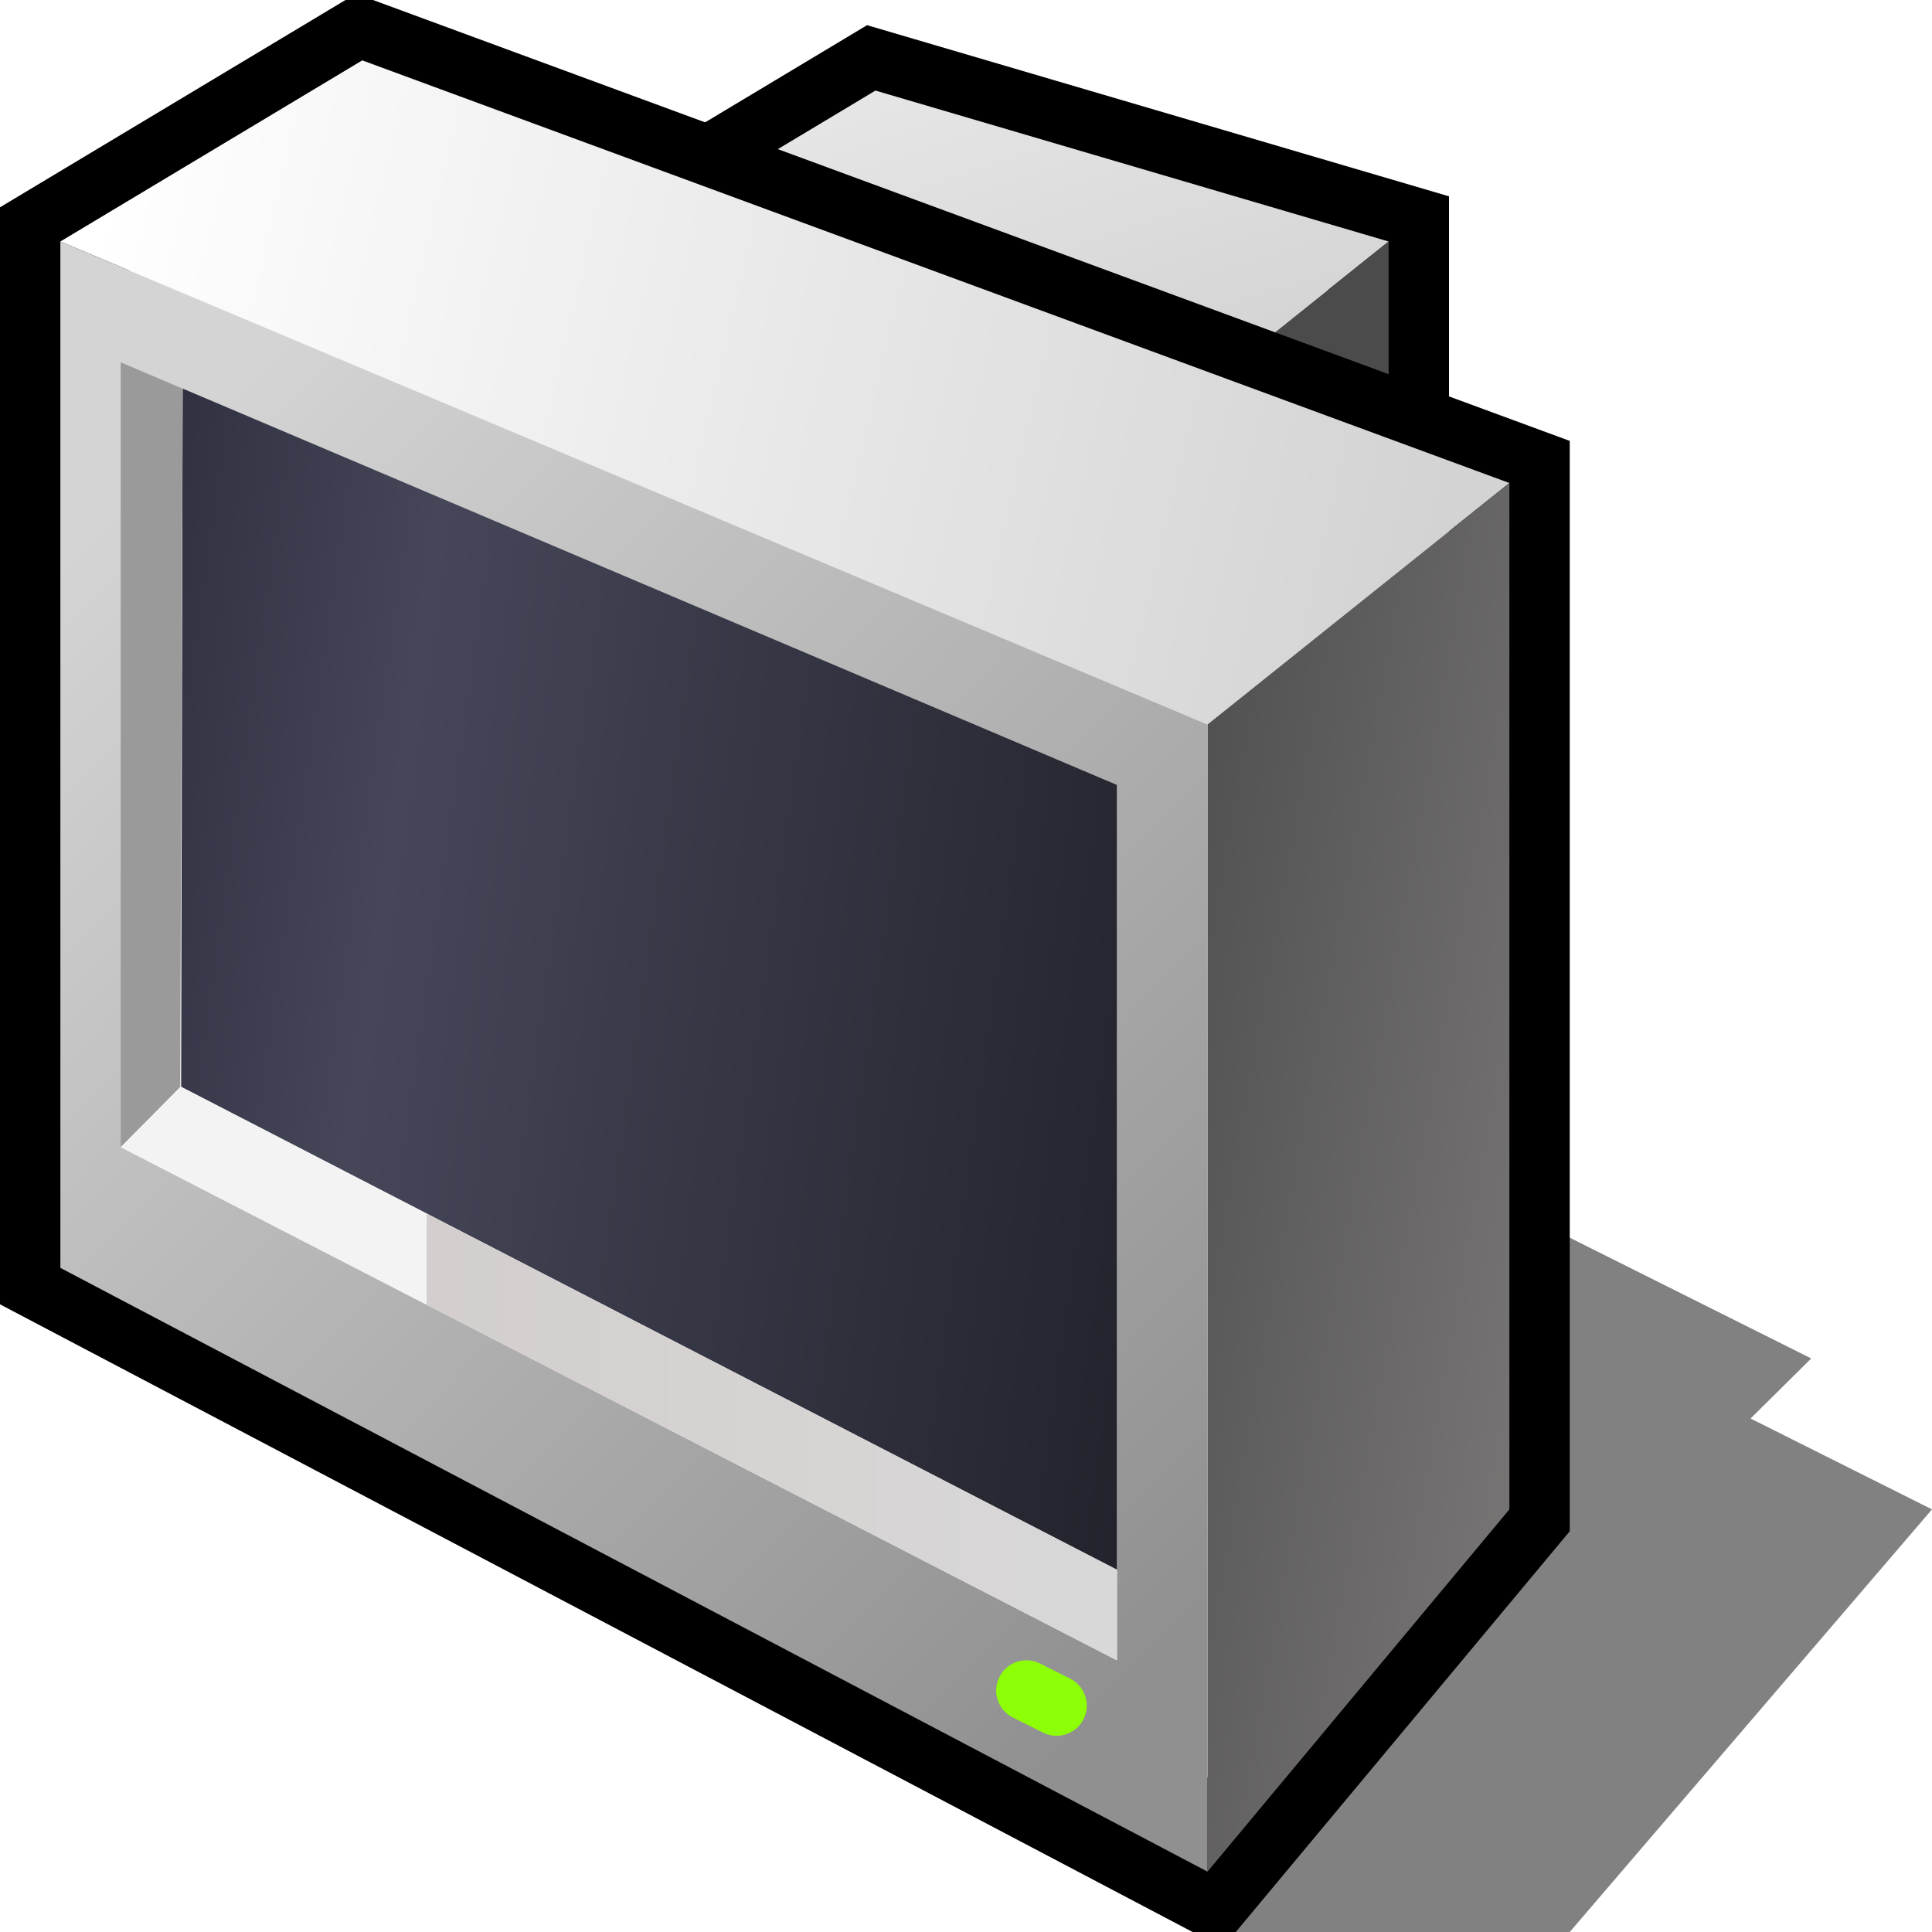
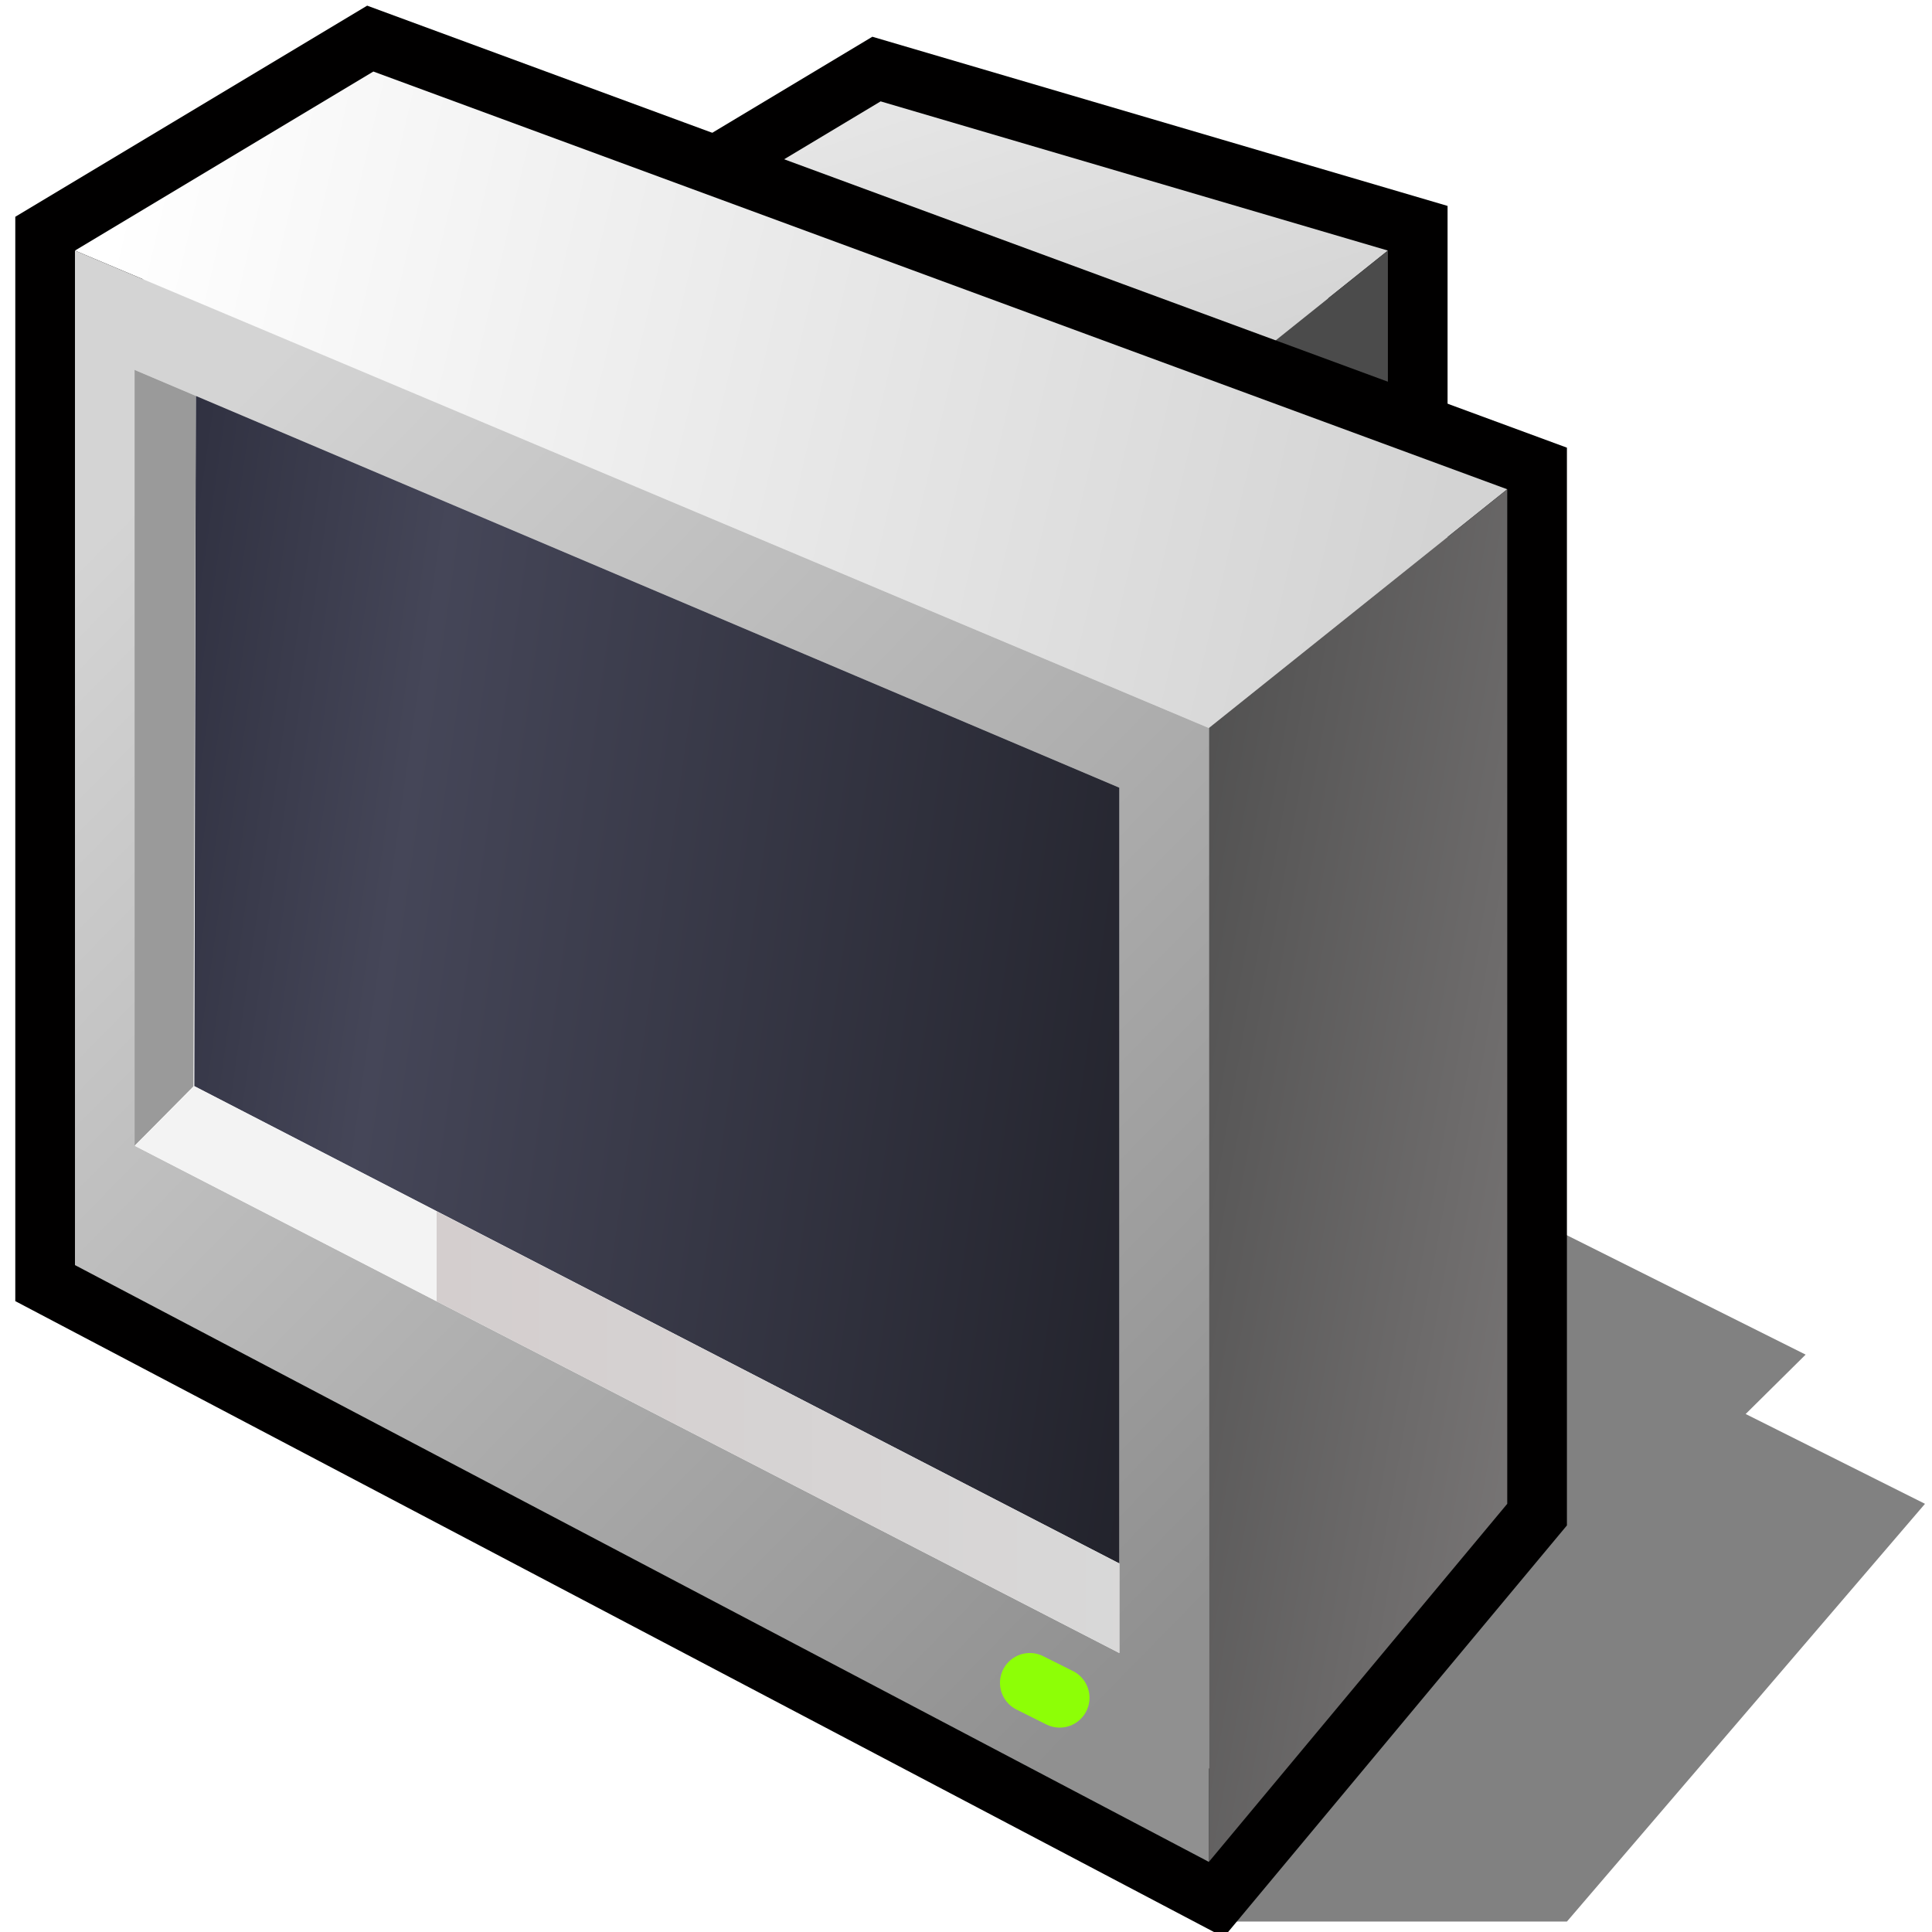
- <svg xmlns="http://www.w3.org/2000/svg" version="1.1" width="64" height="64" color-interpolation="linearRGB">
-   <g>
-     <path style="fill:#010101; fill-opacity:0.494" d="M40 64H52L64 50L57.99 46.99L60 45L50 40L40 64z" />
-     <path style="fill:none; stroke:#010000; stroke-width:4" d="M24 6L29 3L46 8V14" />
+ <svg xmlns="http://www.w3.org/2000/svg" version="1.1" width="28" height="28" color-interpolation="linearRGB" id="svg67">
+   <defs id="defs71" />
+   <g id="g65" transform="matrix(0.432451,0,0,0.432451,0.2215956,0.1718264)">
+     <path style="fill:#010101;fill-opacity:0.494" d="M 40,64 H 52 L 64,50 57.99,46.99 60,45 50,40 Z" id="path2" />
+     <path style="fill:none;stroke:#010000;stroke-width:4" d="m 24,6 5,-3 17,5 v 6" id="path4" />
    <linearGradient id="gradient0" gradientUnits="userSpaceOnUse" x1="122.91" y1="-32.33" x2="131.68" y2="-5.43">
-       <stop offset="0.007" stop-color="#ececec" />
-       <stop offset="1" stop-color="#c3c3c3" />
+       <stop offset="0.007" stop-color="#ececec" id="stop6" />
+       <stop offset="1" stop-color="#c3c3c3" id="stop8" />
    </linearGradient>
-     <path style="fill:url(#gradient0)" d="M24 6L29 3L46 8L41 12L24 6z" />
-     <path style="fill:#4b4b4b" d="M41 12L46 8V14L41 12z" />
-     <path style="fill:none; stroke:#010000; stroke-width:4" d="M2 8V42L40 62L50 50V16L12 2L2 8z" />
+     <path style="fill:url(#gradient0)" d="m 24,6 5,-3 17,5 -5,4 z" id="path11" />
+     <path style="fill:#4b4b4b" d="m 41,12 5,-4 v 6 z" id="path13" />
+     <path style="fill:none;stroke:#010000;stroke-width:4" d="M 2,8 V 42 L 40,62 50,50 V 16 L 12,2 Z" id="path15" />
    <linearGradient id="gradient1" gradientUnits="userSpaceOnUse" x1="13.84" y1="-38.14" x2="58.34" y2="-27.7">
-       <stop offset="0" stop-color="#ffffff" />
-       <stop offset="1" stop-color="#d3d3d3" />
+       <stop offset="0" stop-color="#ffffff" id="stop17" />
+       <stop offset="1" stop-color="#d3d3d3" id="stop19" />
    </linearGradient>
-     <path style="fill:url(#gradient1)" d="M2 8L40 24L50 16L12 2L2 8z" />
+     <path style="fill:url(#gradient1)" d="M 2,8 40,24 50,16 12,2 Z" id="path22" />
    <linearGradient id="gradient2" gradientUnits="userSpaceOnUse" x1="40.61" y1="-4.89" x2="77.77" y2="1.75">
-       <stop offset="0" stop-color="#474747" />
-       <stop offset="1" stop-color="#a5a0a0" />
+       <stop offset="0" stop-color="#474747" id="stop24" />
+       <stop offset="1" stop-color="#a5a0a0" id="stop26" />
    </linearGradient>
-     <path style="fill:url(#gradient2)" d="M40 24V62L50 50V16L40 24z" />
+     <path style="fill:url(#gradient2)" d="M 40,24 V 62 L 50,50 V 16 Z" id="path29" />
    <linearGradient id="gradient3" gradientUnits="userSpaceOnUse" x1="11.3" y1="82.69" x2="-25.59" y2="46.62">
-       <stop offset="0" stop-color="#909090" />
-       <stop offset="1" stop-color="#d4d4d4" />
+       <stop offset="0" stop-color="#909090" id="stop31" />
+       <stop offset="1" stop-color="#d4d4d4" id="stop33" />
    </linearGradient>
-     <path style="fill:url(#gradient3)" d="M2 8V42L40 62V24L2 8z            M37 26V55L4 38V12L37 26z" />
+     <path style="fill:url(#gradient3)" d="M 2,8 V 42 L 40,62 V 24 Z M 37,26 V 55 L 4,38 V 12 Z" id="path36" />
    <linearGradient id="gradient4" gradientUnits="userSpaceOnUse" x1="6.95" y1="-50.95" x2="76.9" y2="-40.97">
-       <stop offset="0" stop-color="#1d1e2c" />
-       <stop offset="0.242" stop-color="#454658" />
-       <stop offset="1" stop-color="#010101" />
+       <stop offset="0" stop-color="#1d1e2c" id="stop38" />
+       <stop offset="0.242" stop-color="#454658" id="stop40" />
+       <stop offset="1" stop-color="#010101" id="stop42" />
    </linearGradient>
-     <path style="fill:url(#gradient4)" d="M37 26V52L6 36L6.05 12.87L37 26z" />
+     <path style="fill:url(#gradient4)" d="M 37,26 V 52 L 6,36 6.05,12.87 Z" id="path45" />
    <linearGradient id="gradient5" gradientUnits="userSpaceOnUse" x1="63.81" y1="3.47" x2="73.7" y2="31.53">
-       <stop offset="1" stop-color="#9a9a9a" />
-       <stop offset="0" stop-color="#242222" />
+       <stop offset="1" stop-color="#9a9a9a" id="stop47" />
+       <stop offset="0" stop-color="#242222" id="stop49" />
    </linearGradient>
-     <path style="fill:url(#gradient5)" d="M5.97 36.01L4 38V12L6.05 12.87L5.97 36.01z" />
+     <path style="fill:url(#gradient5)" d="M 5.97,36.01 4,38 V 12 l 2.05,0.87 z" id="path52" />
    <linearGradient id="gradient6" gradientUnits="userSpaceOnUse" x1="0.69" y1="-5.52" x2="39.3" y2="-5.52">
-       <stop offset="0.348" stop-color="#f3f3f3" />
-       <stop offset="0" stop-color="#d4cece" />
-       <stop offset="1" stop-color="#d9d9d9" />
+       <stop offset="0.348" stop-color="#f3f3f3" id="stop54" />
+       <stop offset="0" stop-color="#d4cece" id="stop56" />
+       <stop offset="1" stop-color="#d9d9d9" id="stop58" />
    </linearGradient>
-     <path style="fill:url(#gradient6)" d="M37 52V55L4 38L6 36.01L37 52z" />
-     <path style="fill:none; stroke:#8dff06; stroke-width:2; stroke-linecap:round" d="M34 56L35 56.5" />
+     <path style="fill:url(#gradient6)" d="m 37,52 v 3 L 4,38 6,36.01 Z" id="path61" />
+     <path style="fill:none;stroke:#8dff06;stroke-width:2;stroke-linecap:round" d="m 34,56 1,0.5" id="path63" />
  </g>
</svg>
